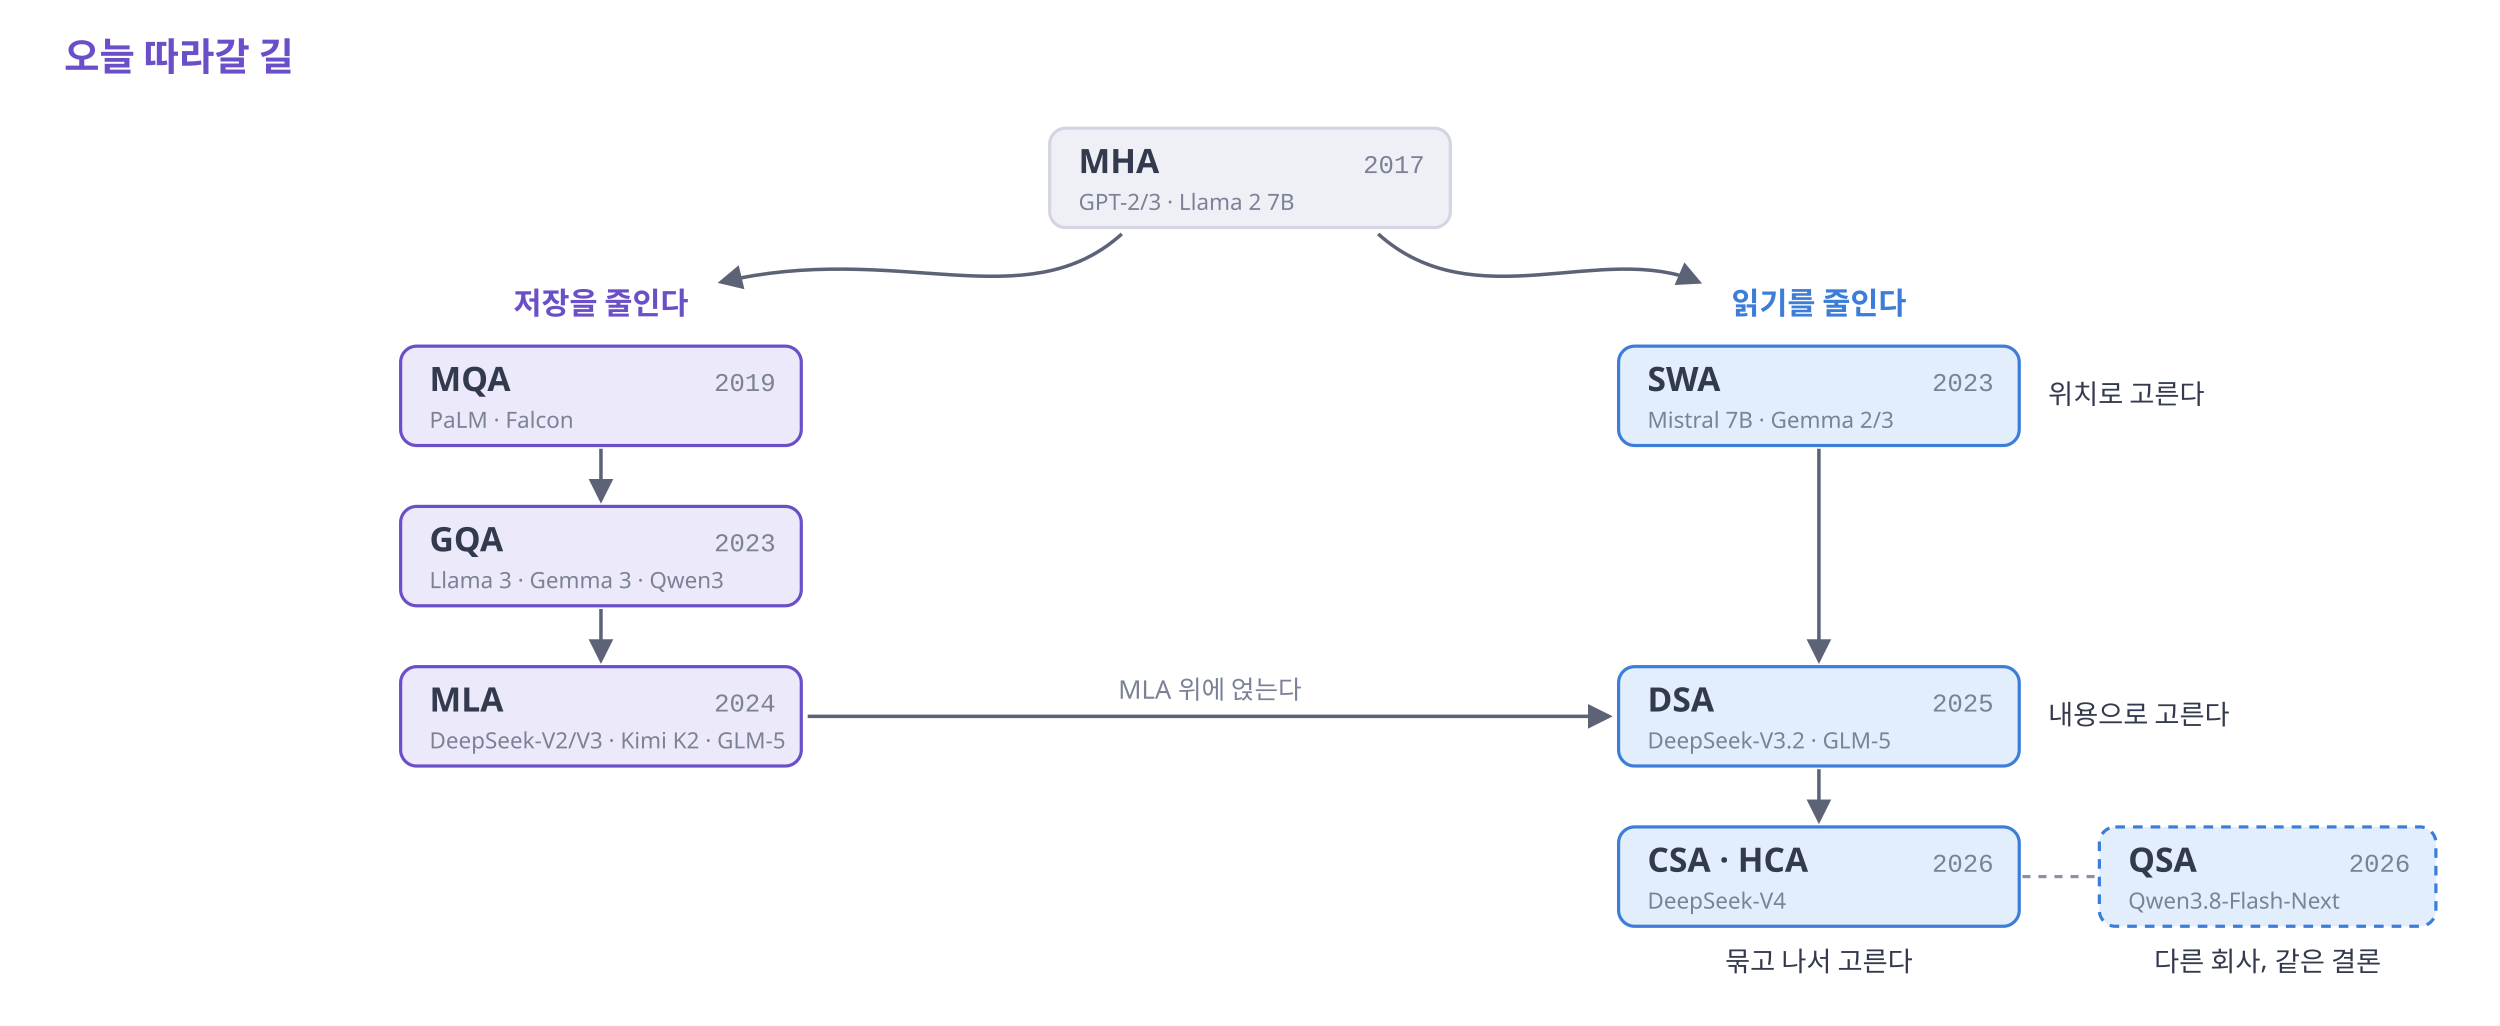
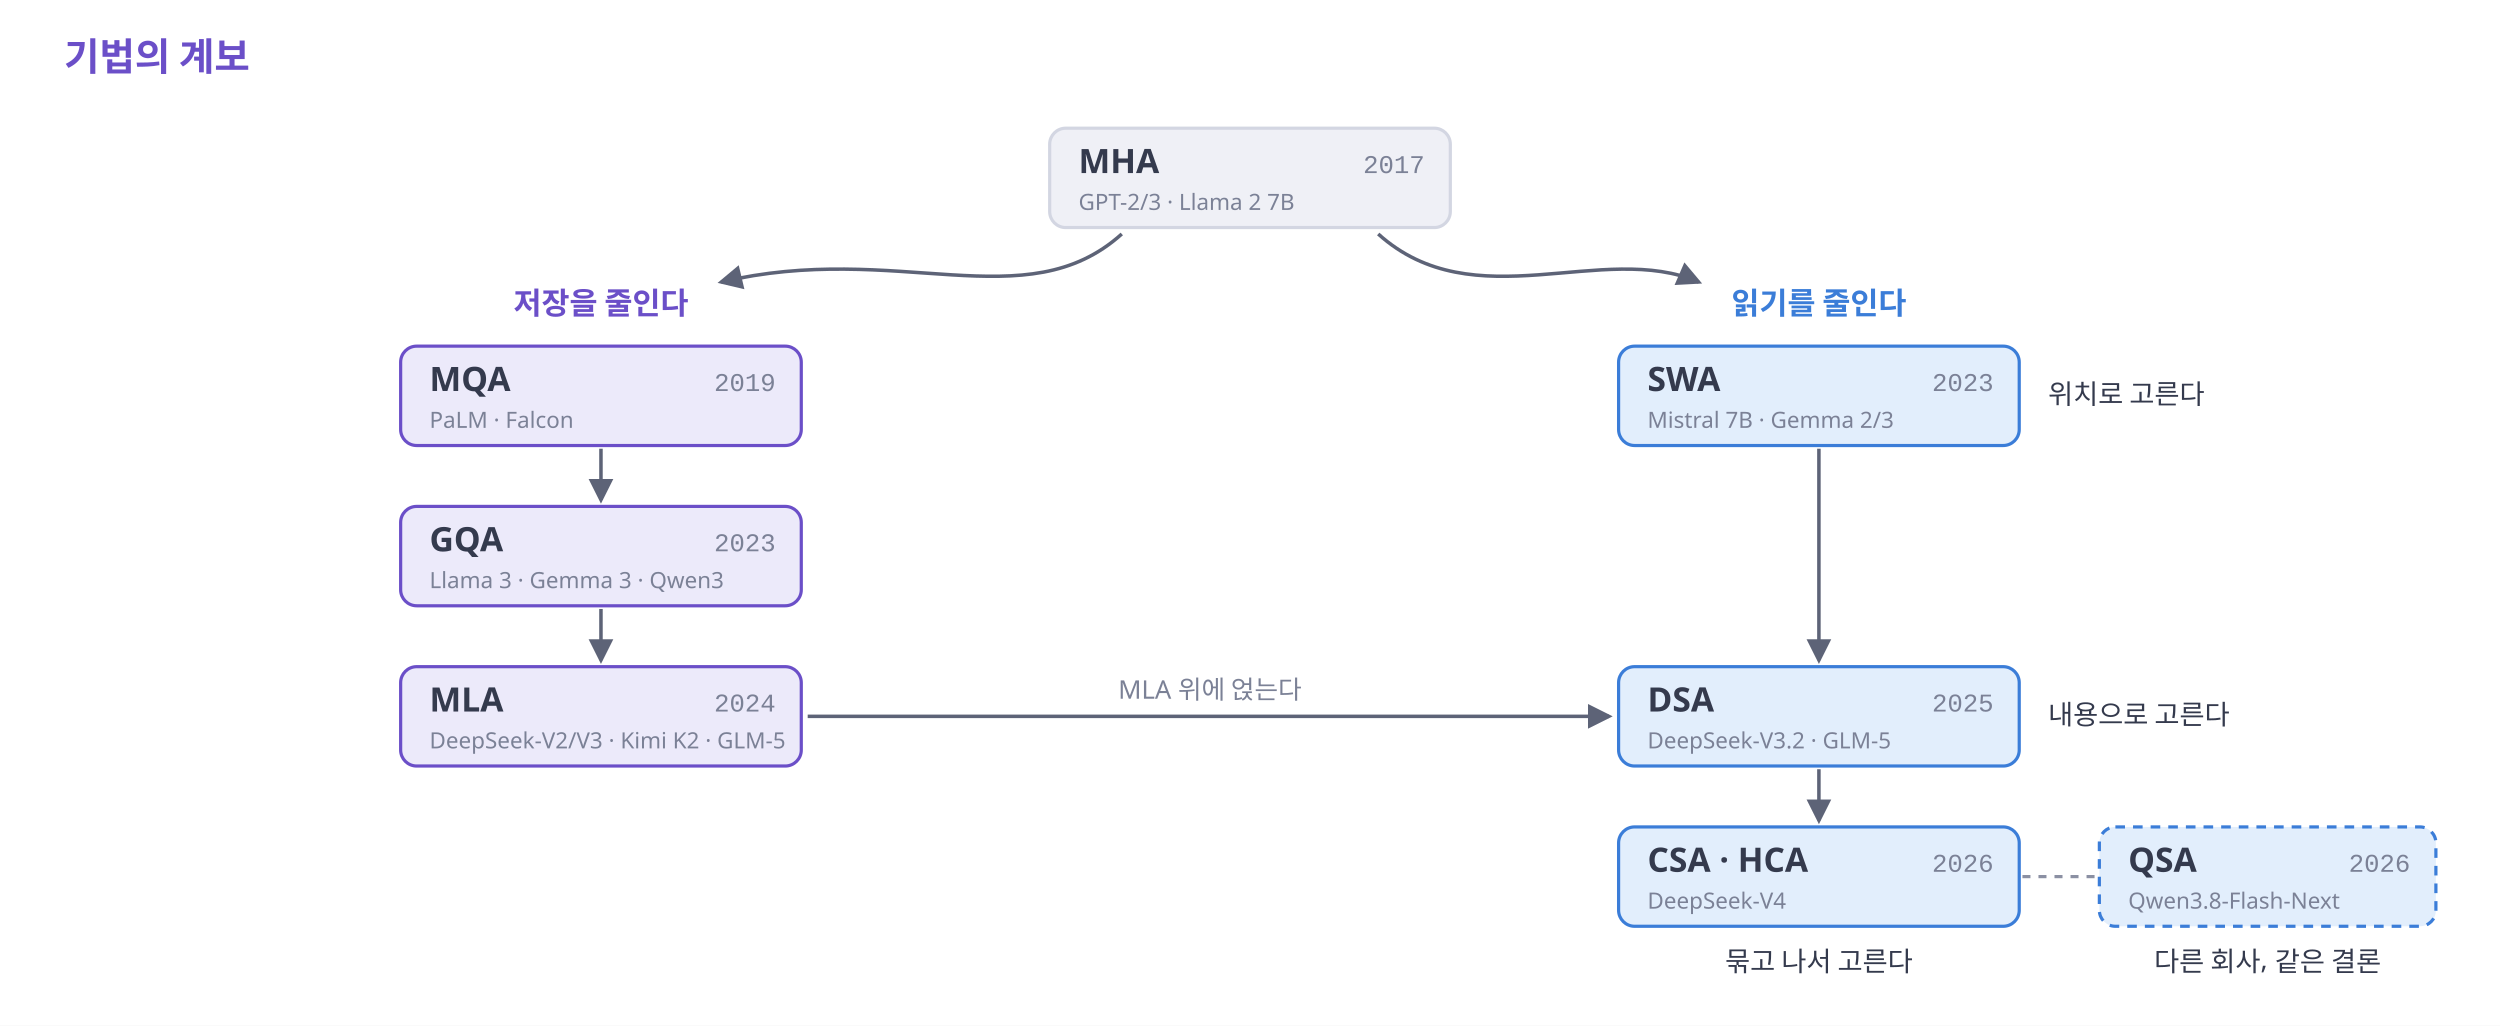
<svg xmlns="http://www.w3.org/2000/svg" viewBox="0 0 1560 640" width="1560" height="640">
  <defs>
    <marker id="ah" viewBox="0 0 10 10" refX="8.5" refY="5" markerWidth="7" markerHeight="7" orient="auto-start-reverse">
      <path d="M0,0 L10,5 L0,10 z" fill="#5d6377" />
    </marker>
  </defs>
  <rect width="100%" height="100%" fill="#ffffff" />
-   <text x="40" y="44" font-family="'Noto Sans KR','Malgun Gothic',sans-serif" font-size="24" text-anchor="start" font-weight="700" fill="#6b4fc8">오늘 따라갈 길</text>
+   <text x="40" y="44" font-family="'Noto Sans KR','Malgun Gothic',sans-serif" font-size="24" text-anchor="start" font-weight="700" fill="#6b4fc8">기법의 계보</text>
  <rect x="655" y="80" width="250" height="62" rx="10" fill="#eff0f6" stroke="#d3d6e2" stroke-width="2" />
  <text x="673" y="108" font-family="'Noto Sans KR','Malgun Gothic',sans-serif" font-size="21" text-anchor="start" font-weight="700" fill="#343a4d">MHA</text>
  <text x="889" y="108" font-family="Consolas,'Courier New',monospace" font-size="16" text-anchor="end" font-weight="400" fill="#7b8196">2017</text>
  <text x="673" y="131" font-family="'Noto Sans KR','Malgun Gothic',sans-serif" font-size="14" text-anchor="start" font-weight="400" fill="#7b8196">GPT-2/3 · Llama 2 7B</text>
  <text x="375" y="196" font-family="'Noto Sans KR','Malgun Gothic',sans-serif" font-size="19" text-anchor="middle" font-weight="700" fill="#6b4fc8">저장을 줄인다</text>
  <text x="1135" y="196" font-family="'Noto Sans KR','Malgun Gothic',sans-serif" font-size="19" text-anchor="middle" font-weight="700" fill="#3b7dd8">읽기를 줄인다</text>
  <path d="M700,146 C640,200 560,150 450,176" fill="none" stroke="#5d6377" stroke-width="2.2" marker-end="url(#ah)" />
  <path d="M860,146 C920,200 1000,150 1060,176" fill="none" stroke="#5d6377" stroke-width="2.2" marker-end="url(#ah)" />
  <rect x="250" y="216" width="250" height="62" rx="10" fill="#eceafa" stroke="#6b4fc8" stroke-width="2" />
  <text x="268" y="244" font-family="'Noto Sans KR','Malgun Gothic',sans-serif" font-size="21" text-anchor="start" font-weight="700" fill="#343a4d">MQA</text>
  <text x="484" y="244" font-family="Consolas,'Courier New',monospace" font-size="16" text-anchor="end" font-weight="400" fill="#7b8196">2019</text>
  <text x="268" y="267" font-family="'Noto Sans KR','Malgun Gothic',sans-serif" font-size="14" text-anchor="start" font-weight="400" fill="#7b8196">PaLM · Falcon</text>
  <rect x="250" y="316" width="250" height="62" rx="10" fill="#eceafa" stroke="#6b4fc8" stroke-width="2" />
  <text x="268" y="344" font-family="'Noto Sans KR','Malgun Gothic',sans-serif" font-size="21" text-anchor="start" font-weight="700" fill="#343a4d">GQA</text>
  <text x="484" y="344" font-family="Consolas,'Courier New',monospace" font-size="16" text-anchor="end" font-weight="400" fill="#7b8196">2023</text>
  <text x="268" y="367" font-family="'Noto Sans KR','Malgun Gothic',sans-serif" font-size="14" text-anchor="start" font-weight="400" fill="#7b8196">Llama 3 · Gemma 3 · Qwen3</text>
  <rect x="250" y="416" width="250" height="62" rx="10" fill="#eceafa" stroke="#6b4fc8" stroke-width="2" />
  <text x="268" y="444" font-family="'Noto Sans KR','Malgun Gothic',sans-serif" font-size="21" text-anchor="start" font-weight="700" fill="#343a4d">MLA</text>
  <text x="484" y="444" font-family="Consolas,'Courier New',monospace" font-size="16" text-anchor="end" font-weight="400" fill="#7b8196">2024</text>
  <text x="268" y="467" font-family="'Noto Sans KR','Malgun Gothic',sans-serif" font-size="14" text-anchor="start" font-weight="400" fill="#7b8196">DeepSeek-V2/V3 · Kimi K2 · GLM-5</text>
  <line x1="375" y1="280" x2="375" y2="312" stroke="#5d6377" stroke-width="2.2" marker-end="url(#ah)" />
  <line x1="375" y1="380" x2="375" y2="412" stroke="#5d6377" stroke-width="2.2" marker-end="url(#ah)" />
  <rect x="1010" y="216" width="250" height="62" rx="10" fill="#e2eefc" stroke="#3b7dd8" stroke-width="2" />
  <text x="1028" y="244" font-family="'Noto Sans KR','Malgun Gothic',sans-serif" font-size="21" text-anchor="start" font-weight="700" fill="#343a4d">SWA</text>
  <text x="1244" y="244" font-family="Consolas,'Courier New',monospace" font-size="16" text-anchor="end" font-weight="400" fill="#7b8196">2023</text>
  <text x="1028" y="267" font-family="'Noto Sans KR','Malgun Gothic',sans-serif" font-size="14" text-anchor="start" font-weight="400" fill="#7b8196">Mistral 7B · Gemma 2/3</text>
  <rect x="1010" y="416" width="250" height="62" rx="10" fill="#e2eefc" stroke="#3b7dd8" stroke-width="2" />
  <text x="1028" y="444" font-family="'Noto Sans KR','Malgun Gothic',sans-serif" font-size="21" text-anchor="start" font-weight="700" fill="#343a4d">DSA</text>
  <text x="1244" y="444" font-family="Consolas,'Courier New',monospace" font-size="16" text-anchor="end" font-weight="400" fill="#7b8196">2025</text>
  <text x="1028" y="467" font-family="'Noto Sans KR','Malgun Gothic',sans-serif" font-size="14" text-anchor="start" font-weight="400" fill="#7b8196">DeepSeek-V3.2 · GLM-5</text>
  <rect x="1010" y="516" width="250" height="62" rx="10" fill="#e2eefc" stroke="#3b7dd8" stroke-width="2" />
  <text x="1028" y="544" font-family="'Noto Sans KR','Malgun Gothic',sans-serif" font-size="21" text-anchor="start" font-weight="700" fill="#343a4d">CSA · HCA</text>
  <text x="1244" y="544" font-family="Consolas,'Courier New',monospace" font-size="16" text-anchor="end" font-weight="400" fill="#7b8196">2026</text>
  <text x="1028" y="567" font-family="'Noto Sans KR','Malgun Gothic',sans-serif" font-size="14" text-anchor="start" font-weight="400" fill="#7b8196">DeepSeek-V4</text>
  <rect x="1310" y="516" width="210" height="62" rx="10" fill="#e2eefc" stroke="#3b7dd8" stroke-width="2" stroke-dasharray="6 5" />
  <text x="1328" y="544" font-family="'Noto Sans KR','Malgun Gothic',sans-serif" font-size="21" text-anchor="start" font-weight="700" fill="#343a4d">QSA</text>
  <text x="1504" y="544" font-family="Consolas,'Courier New',monospace" font-size="16" text-anchor="end" font-weight="400" fill="#7b8196">2026</text>
  <text x="1328" y="567" font-family="'Noto Sans KR','Malgun Gothic',sans-serif" font-size="14" text-anchor="start" font-weight="400" fill="#7b8196">Qwen3.8-Flash-Next</text>
  <line x1="1135" y1="280" x2="1135" y2="412" stroke="#5d6377" stroke-width="2.2" marker-end="url(#ah)" />
  <line x1="1135" y1="480" x2="1135" y2="512" stroke="#5d6377" stroke-width="2.2" marker-end="url(#ah)" />
  <line x1="1262" y1="547" x2="1308" y2="547" stroke="#8b90a3" stroke-width="2" stroke-dasharray="5 5" />
  <line x1="504" y1="447" x2="1004" y2="447" stroke="#5d6377" stroke-width="2.2" marker-end="url(#ah)" />
  <text x="755.0" y="436" font-family="'Noto Sans KR','Malgun Gothic',sans-serif" font-size="16" text-anchor="middle" font-weight="400" fill="#7b8196">MLA 위에 얹는다</text>
  <text x="1278" y="252" font-family="'Noto Sans KR','Malgun Gothic',sans-serif" font-size="17" text-anchor="start" font-weight="400" fill="#343a4d">위치로 고른다</text>
  <text x="1278" y="452" font-family="'Noto Sans KR','Malgun Gothic',sans-serif" font-size="17" text-anchor="start" font-weight="400" fill="#343a4d">내용으로 고른다</text>
  <text x="1135" y="606" font-family="'Noto Sans KR','Malgun Gothic',sans-serif" font-size="17" text-anchor="middle" font-weight="400" fill="#343a4d">묶고 나서 고른다</text>
  <text x="1415" y="606" font-family="'Noto Sans KR','Malgun Gothic',sans-serif" font-size="17" text-anchor="middle" font-weight="400" fill="#343a4d">다른 회사, 같은 결론</text>
</svg>
